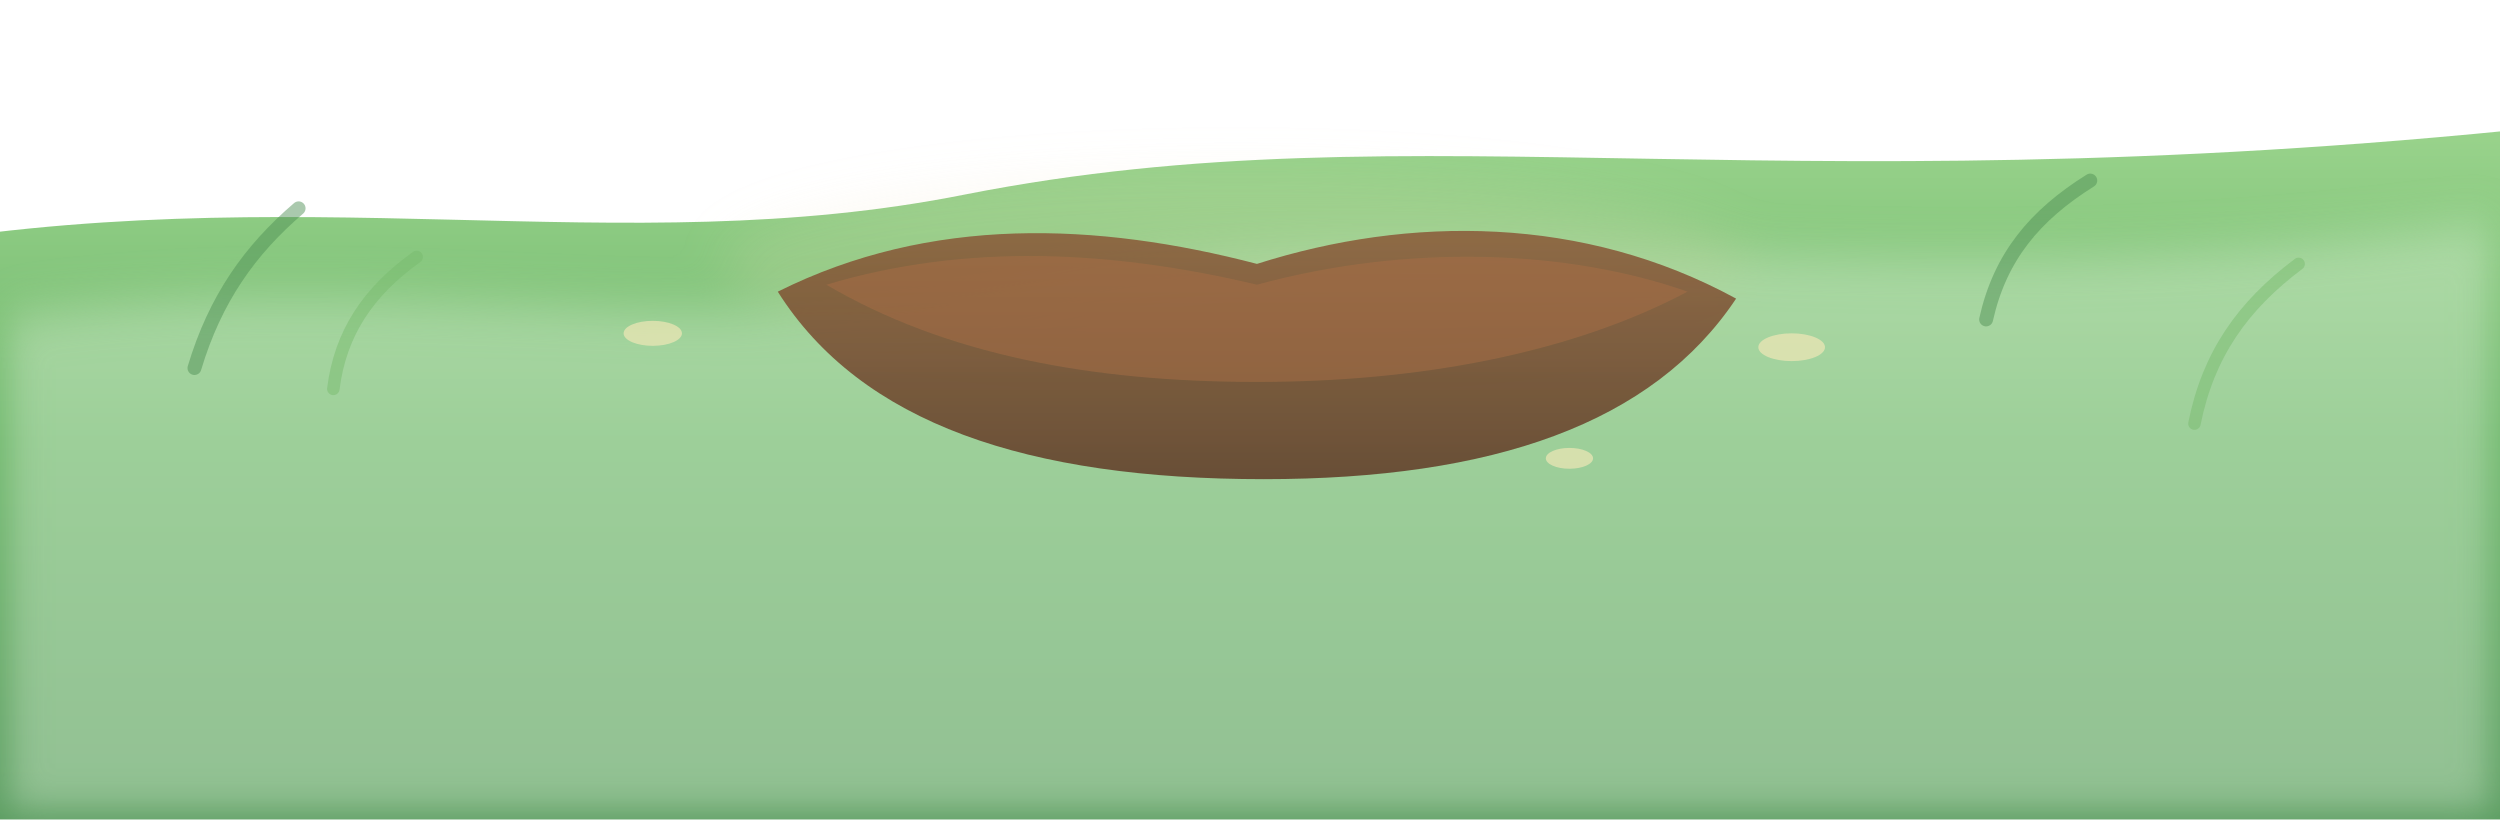
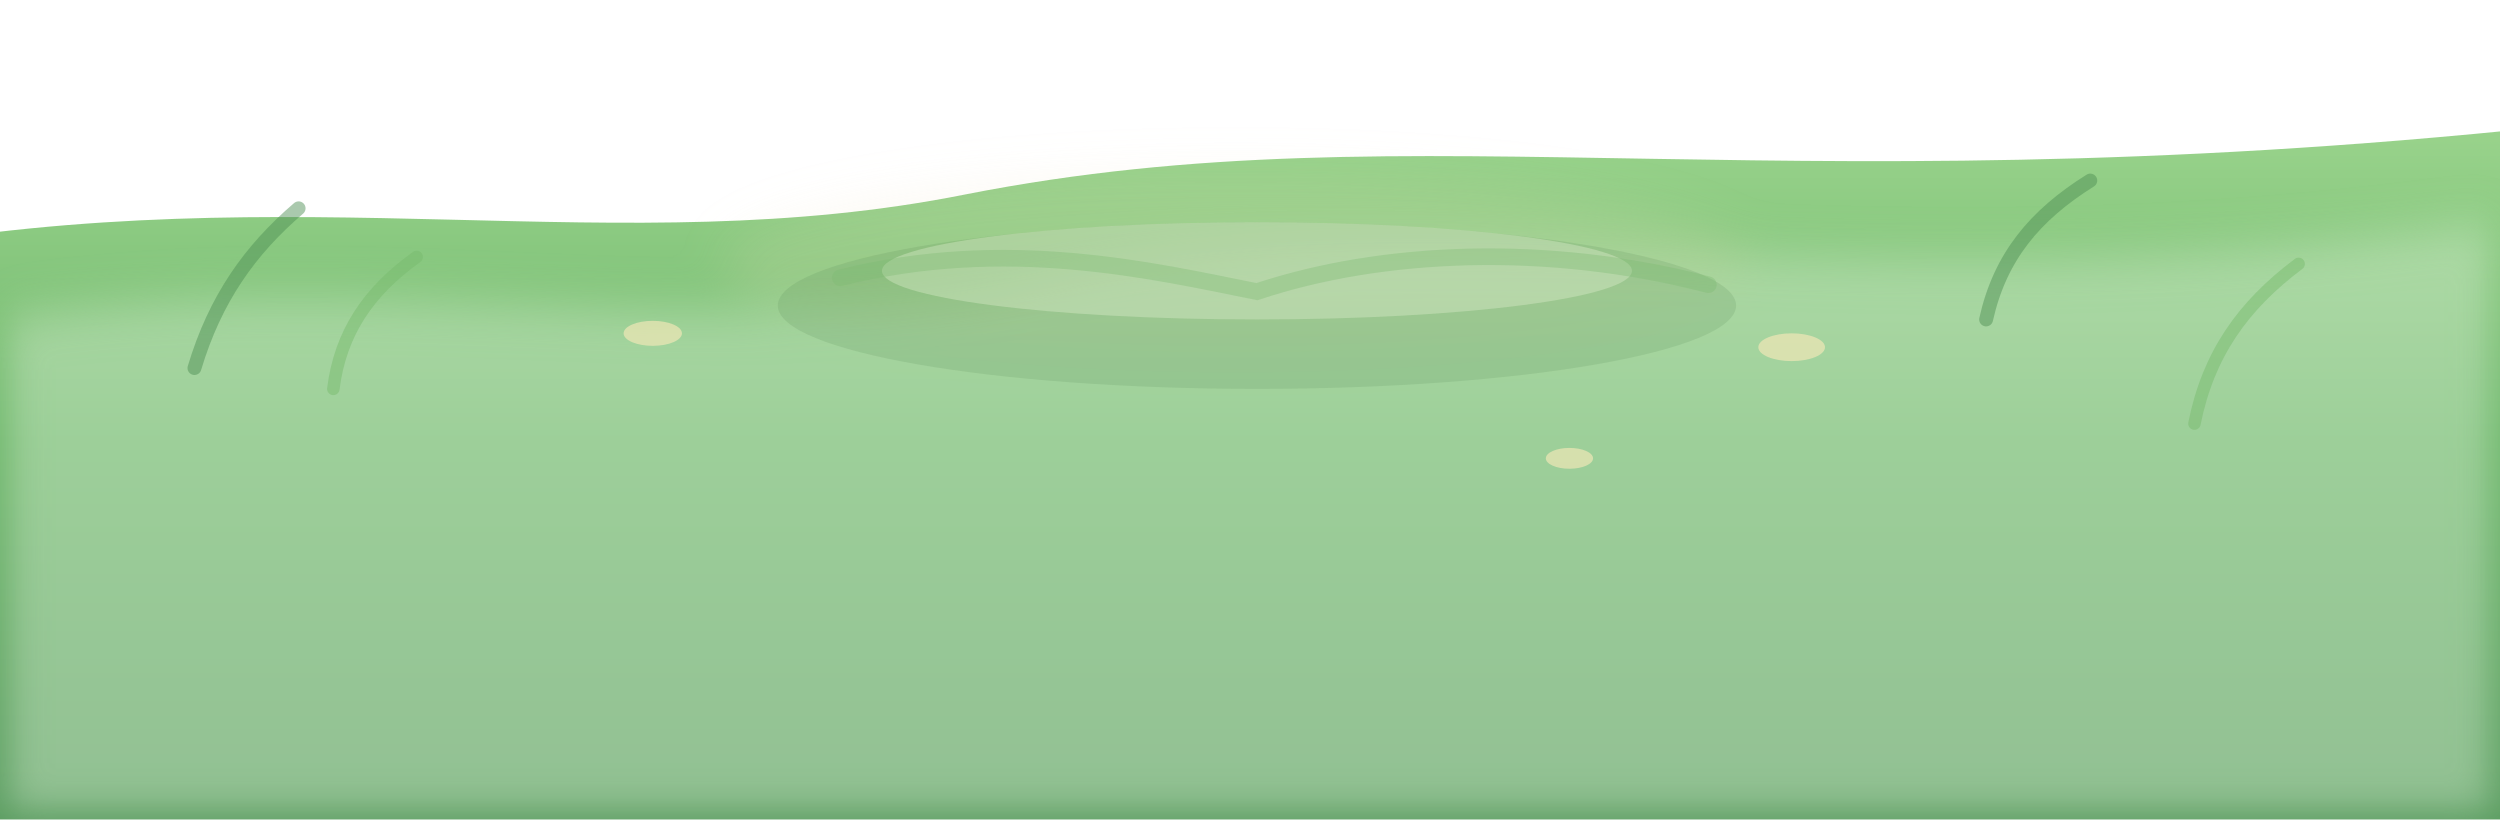
<svg xmlns="http://www.w3.org/2000/svg" viewBox="0 0 360 118" preserveAspectRatio="none">
  <defs>
    <linearGradient id="groundLip" x1="0" y1="0" x2="0" y2="1">
      <stop offset="0" stop-color="#9BD48D" />
      <stop offset="0.46" stop-color="#6EB76B" />
      <stop offset="1" stop-color="#5A9C60" />
-     </linearGradient>
-     <linearGradient id="soilPocket" x1="0" y1="0" x2="0" y2="1">
-       <stop offset="0" stop-color="#8A5736" />
-       <stop offset="1" stop-color="#5F3724" />
    </linearGradient>
    <filter id="softBleedFront" x="-10%" y="-20%" width="120%" height="145%">
      <feGaussianBlur stdDeviation="3.4" />
    </filter>
  </defs>
  <path d="M-18,36 C43,25 89,38 139,28 C205,15 258,31 378,17 L378,118 L-18,118 Z" fill="url(#groundLip)" />
  <g filter="url(#softBleedFront)" opacity="0.42">
    <path d="M-12,48 C51,35 96,52 151,40 C216,27 270,47 372,30 L372,118 L-12,118 Z" fill="#DDF1D8" />
    <ellipse cx="178" cy="38" rx="74" ry="13" fill="#F0E2BF" opacity="0.4" />
  </g>
-   <path d="M112,42 C134,31 158,32 181,38 C203,31 228,31 250,43 C238,61 215,69 182,69 C148,69 124,61 112,42 Z" fill="url(#soilPocket)" opacity="0.84" />
-   <path d="M119,41 C139,35 160,36 181,41 C203,35 226,36 243,42 C226,51 204,55 181,55 C157,55 136,51 119,41 Z" fill="#A76E45" opacity="0.52" />
+   <ellipse cx="181" cy="44" rx="69" ry="12" fill="#4F7F4D" opacity="0.16" />
+   <ellipse cx="181" cy="39" rx="54" ry="7" fill="#E4F1D2" opacity="0.36" />
+   <path d="M121,40 C145,34 166,39 181,42 C199,36 223,35 246,41" fill="none" stroke="#7DBA72" stroke-width="2.4" stroke-linecap="round" opacity="0.36" />
  <g fill="none" stroke-linecap="round" opacity="0.48">
    <path d="M28,53 C31,43 36,36 43,30" stroke="#4E8E54" stroke-width="2" />
    <path d="M48,56 C49,48 53,42 60,37" stroke="#77B96D" stroke-width="1.8" />
    <path d="M286,46 C288,37 293,31 301,26" stroke="#4E8E54" stroke-width="2" />
    <path d="M316,61 C318,51 323,44 331,38" stroke="#77B96D" stroke-width="1.8" />
  </g>
  <g fill="#F7E9B9" opacity="0.64">
    <ellipse cx="94" cy="48" rx="4.2" ry="1.8" />
    <ellipse cx="258" cy="50" rx="4.8" ry="2" />
    <ellipse cx="226" cy="66" rx="3.4" ry="1.5" />
  </g>
</svg>
